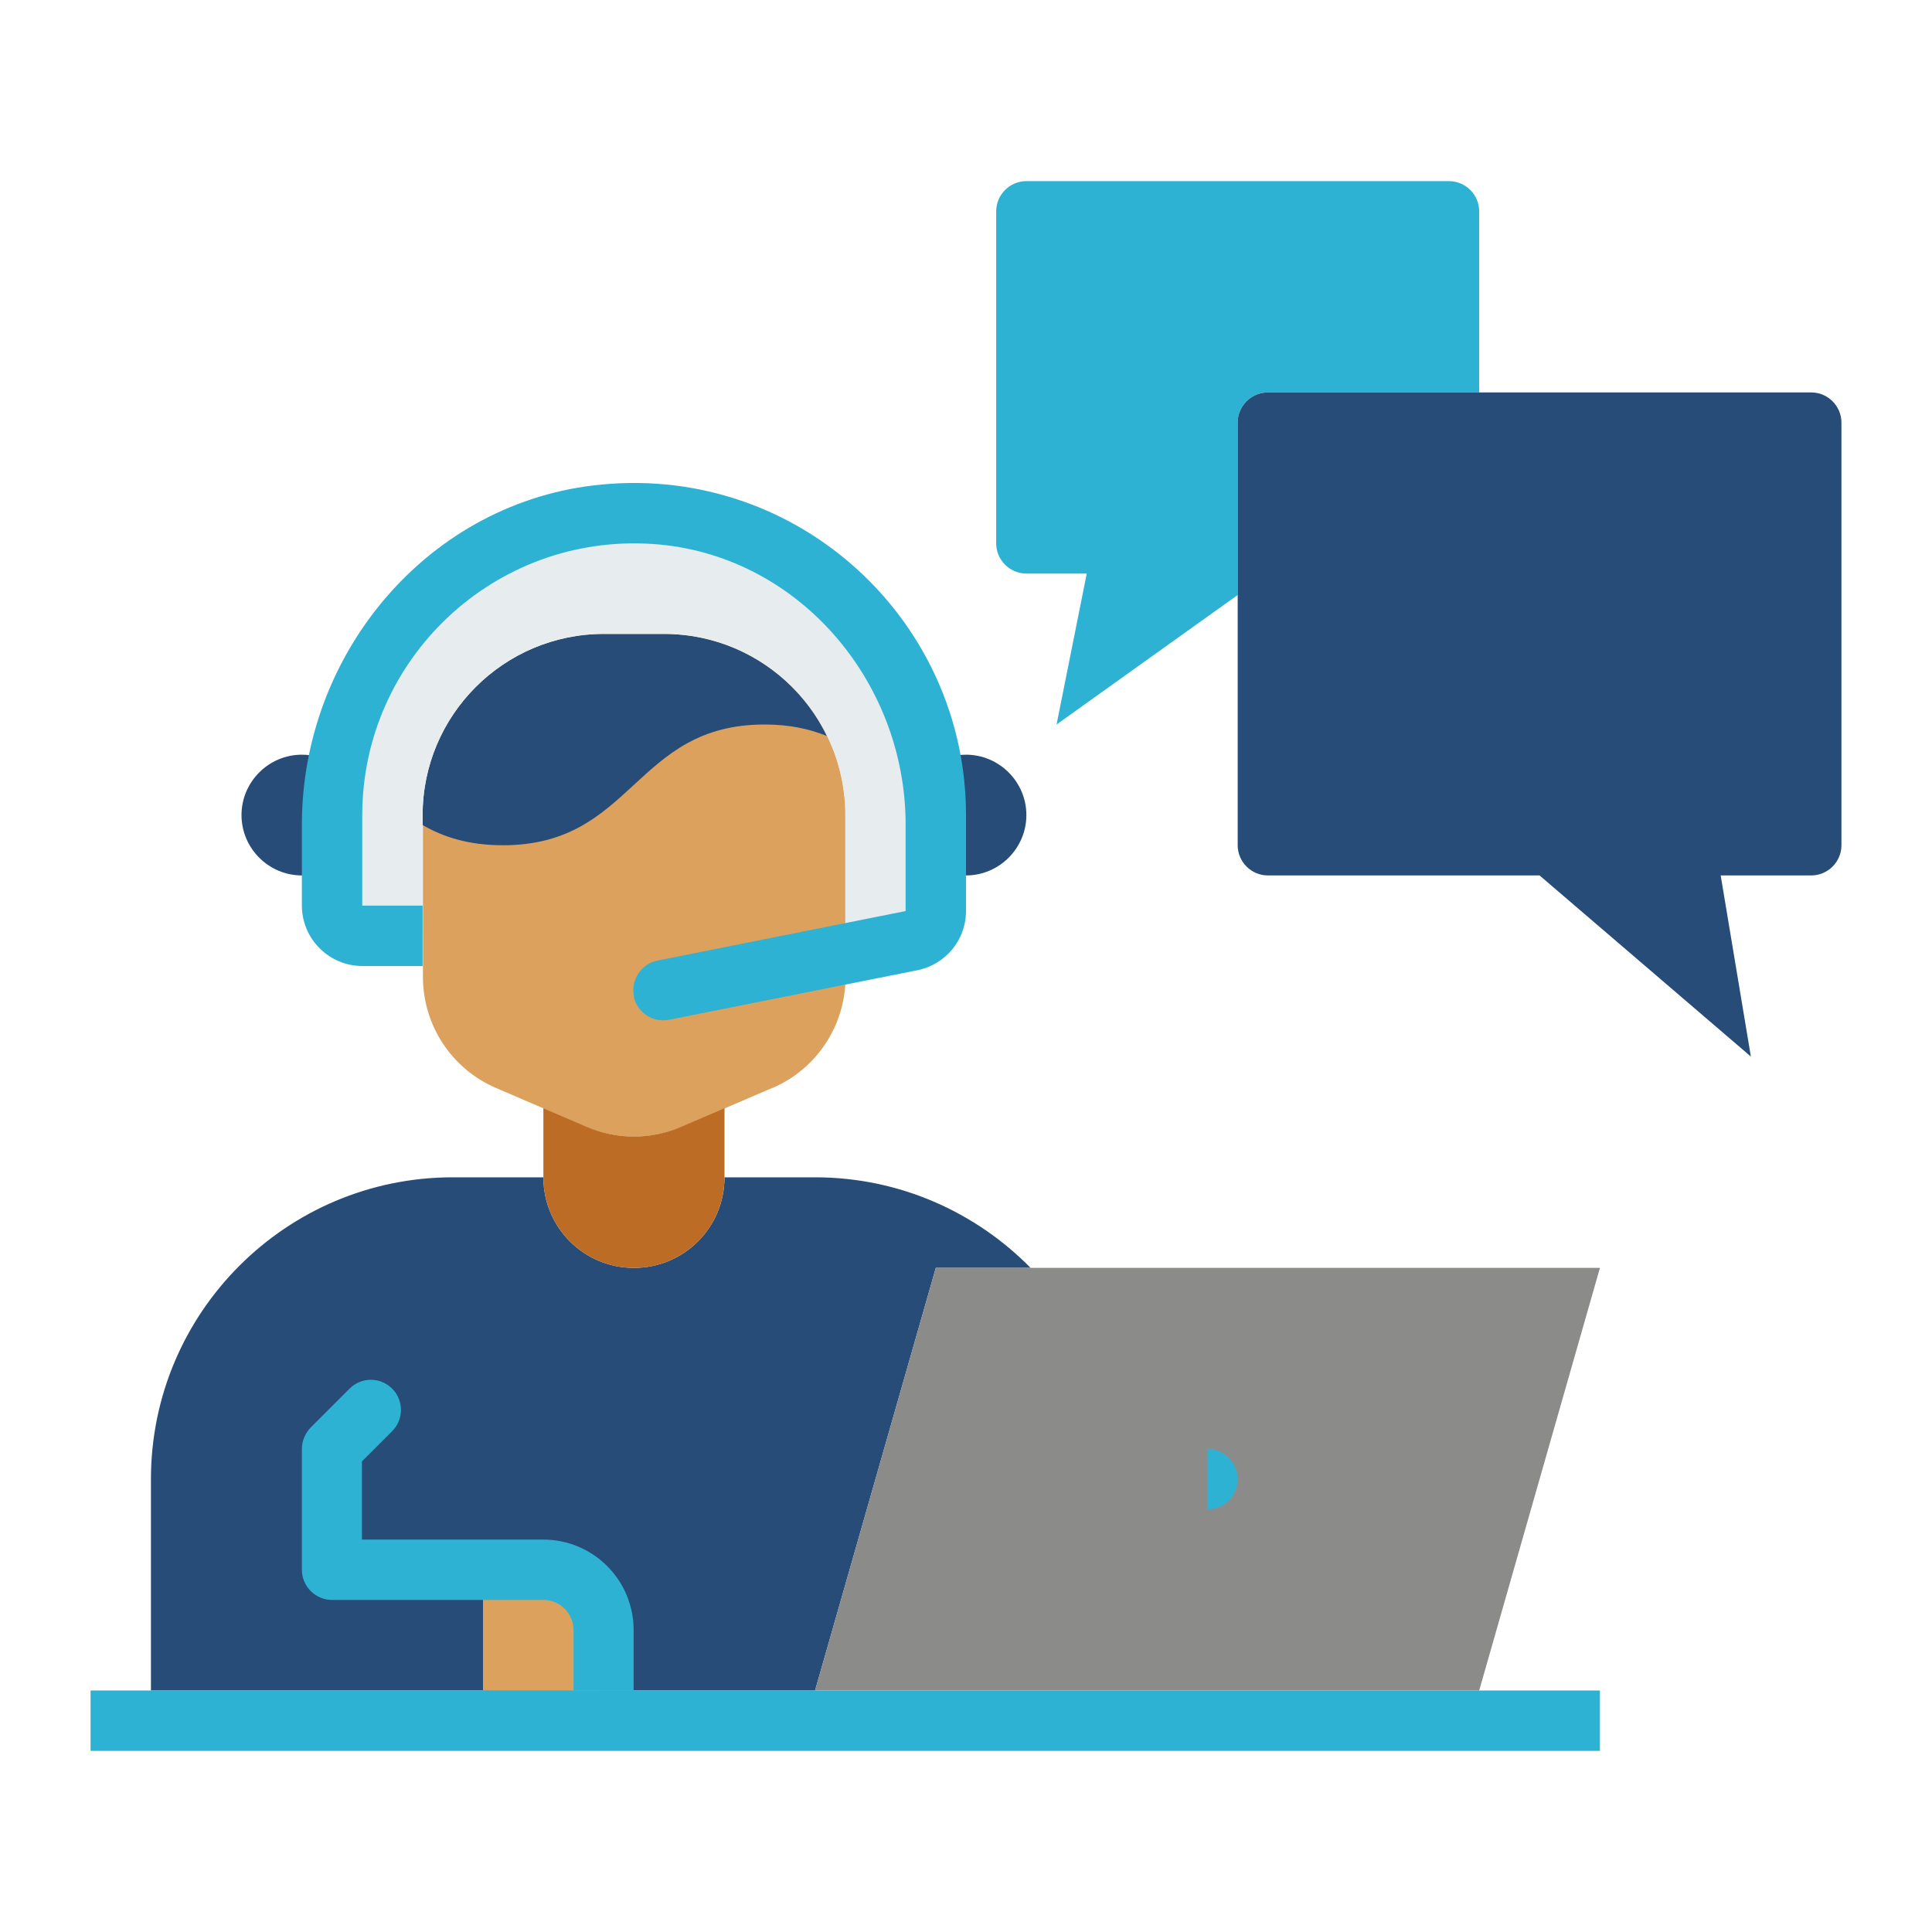
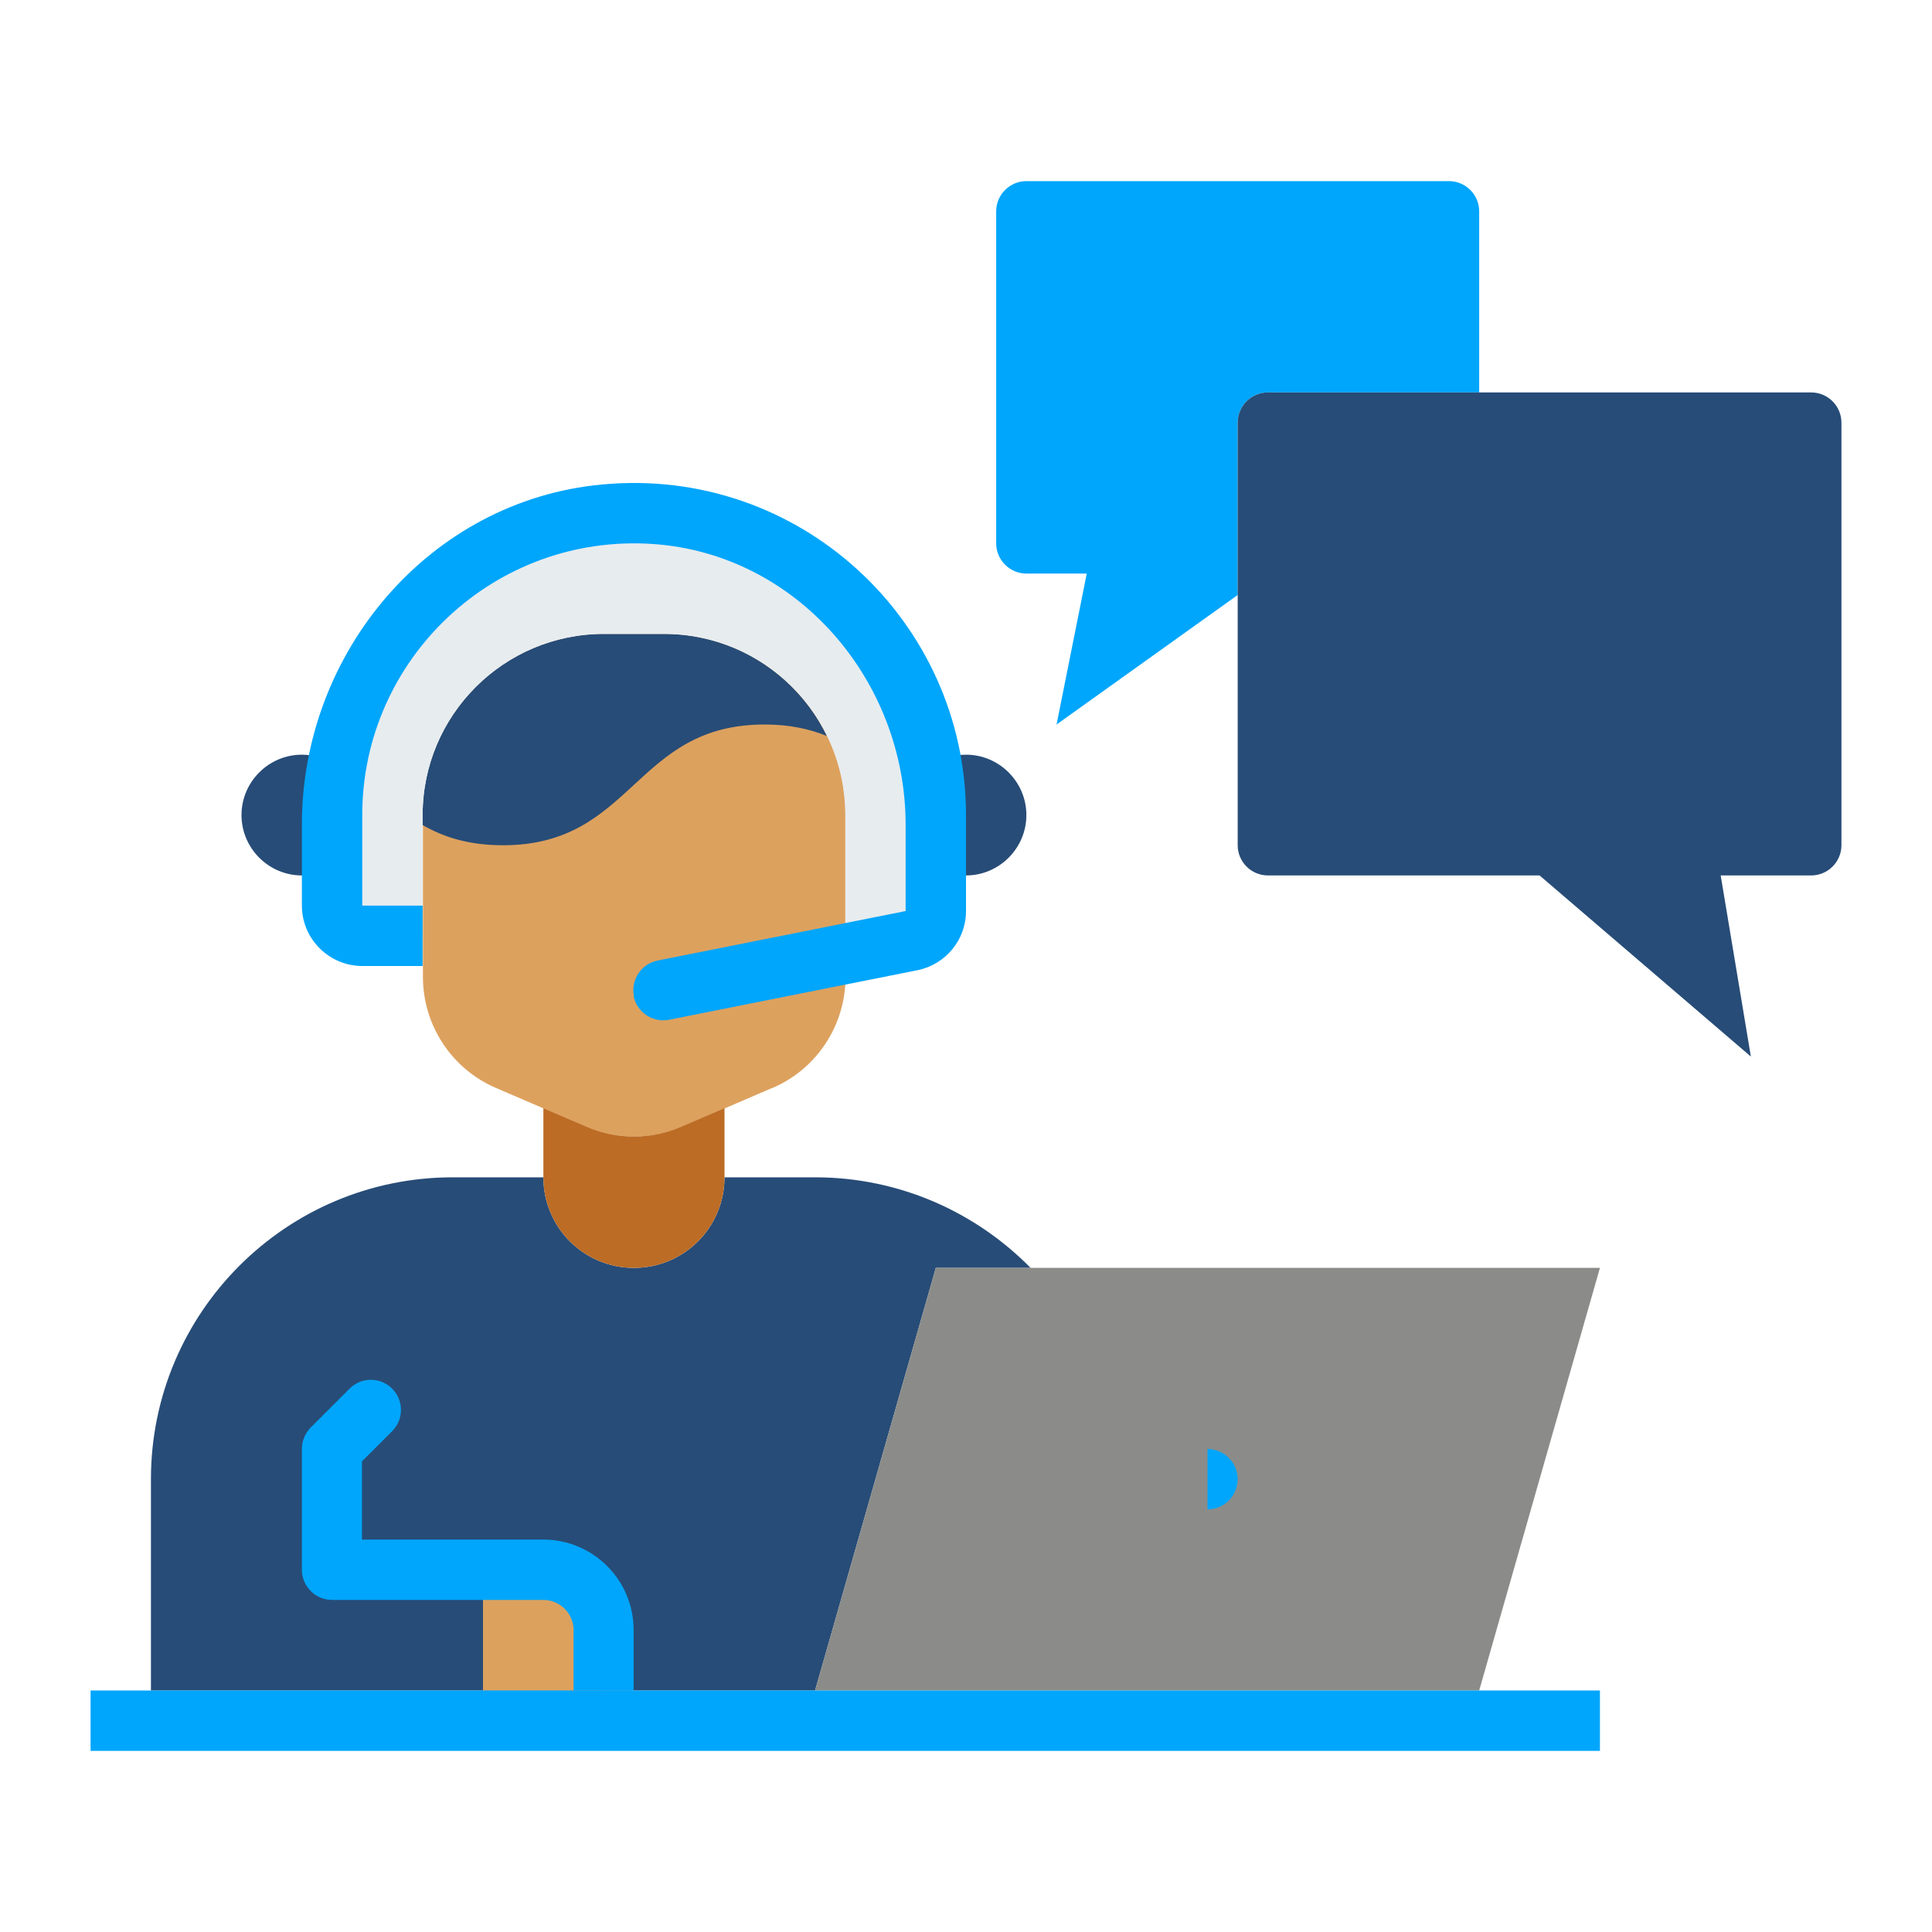
<svg xmlns="http://www.w3.org/2000/svg" width="800px" height="800px" viewBox="0 0 64 64" data-name="Layer 1" id="Layer_1" fill="#000000">
  <g id="SVGRepo_bgCarrier" stroke-width="0" />
  <g id="SVGRepo_tracerCarrier" stroke-linecap="round" stroke-linejoin="round" />
  <g id="SVGRepo_iconCarrier">
    <defs>
-       <style> .cls-1 { fill: #e7ecef; } .cls-2 { fill: #8b8c89; } .cls-3 { fill: #bc6c25; } .cls-4 { fill: #2EB2D3; } .cls-5 { fill: #dda15e; } .cls-6 { fill: #2EB2D3; } .cls-7 { fill: #274c77; } </style>
+       <style> .cls-1 { fill: #e7ecef; } .cls-2 { fill: #8b8c89; } .cls-3 { fill: #bc6c25; } .cls-4 { fill: #00a6fb; } .cls-5 { fill: #dda15e; } .cls-6 { fill: #00a6fb; } .cls-7 { fill: #274c77; } </style>
    </defs>
    <path class="cls-5" d="M25.58,36.04l-3,1.29c-1.01,.43-2.15,.43-3.15,0l-3-1.29c-1.47-.63-2.42-2.08-2.42-3.68v-5.36c0-3.31,2.69-6,6-6h2c3.31,0,6,2.69,6,6v5.36c0,1.6-.95,3.05-2.42,3.68Z" />
    <path class="cls-7" d="M34.14,42c-1.82-1.85-4.35-3-7.14-3h-3c0,1.66-1.34,3-3,3s-3-1.34-3-3h-3c-5.52,0-10,4.48-10,10v7H27l4-14h3.14Z" />
    <path class="cls-5" d="M16,52h2c1.1,0,2,.9,2,2v2h-4v-4h0Z" />
    <path class="cls-7" d="M11,28.73c-.29,.17-.64,.27-1,.27-1.1,0-2-.9-2-2s.9-2,2-2c.42,0,.81,.13,1.14,.36" />
    <path class="cls-7" d="M31,28.73c.29,.17,.64,.27,1,.27,1.1,0,2-.9,2-2s-.9-2-2-2c-.42,0-.81,.13-1.14,.36" />
    <path class="cls-3" d="M18,36.71l1.42,.61c1.01,.44,2.15,.44,3.16,0l1.42-.61v2.29c0,1.66-1.34,3-3,3s-3-1.34-3-3v-2.29Z" />
    <polyline class="cls-2" points="27 56 31 42 53 42 49 56" />
    <path class="cls-7" d="M27.4,24.38h-.01c-.57-.23-1.23-.38-2.06-.38-4.33,0-4.33,4-8.67,4-1.13,0-1.97-.27-2.66-.67v-.33c0-3.31,2.69-6,6-6h2c2.37,0,4.42,1.38,5.39,3.38h.01Z" />
    <path class="cls-1" d="M28,31.6v-4.6c0-3.31-2.69-6-6-6h-2c-3.31,0-6,2.69-6,6v4h-2c-.55,0-1-.45-1-1v-3c0-5.52,4.48-10,10-10,2.76,0,5.26,1.12,7.07,2.93s2.93,4.31,2.93,7.07v3.18c0,.48-.34,.89-.8,.98l-2.2,.44Z" />
    <path class="cls-4" d="M40,48c.55,0,1,.45,1,1s-.45,1-1,1v-2Z" />
    <path class="cls-6" d="M21,33h0c-.11-.54,.24-1.07,.78-1.18l8.22-1.64v-2.86c0-4.79-3.61-8.98-8.38-9.3-5.24-.35-9.62,3.81-9.62,8.98v3h2v2h-2c-1.1,0-2-.9-2-2v-2.68c0-5.72,4.24-10.74,9.94-11.27,6.54-.62,12.06,4.53,12.06,10.95v3.18c0,.95-.67,1.77-1.61,1.96l-8.22,1.64c-.54,.11-1.07-.24-1.18-.78Z" />
    <path class="cls-6" d="M21,56h-2v-2c0-.55-.45-1-1-1h-7c-.55,0-1-.45-1-1v-4c0-.27,.11-.52,.29-.71l1.29-1.29c.39-.39,1.02-.39,1.41,0h0c.39,.39,.39,1.02,0,1.41l-1,1v2.59h6c1.66,0,3,1.34,3,3v2Z" />
    <rect class="cls-4" height="2" width="50" x="3" y="56" />
    <path class="cls-6" d="M41,19.71l-6,4.29,1-5h-2c-.55,0-1-.45-1-1V7c0-.55,.45-1,1-1h14c.55,0,1,.45,1,1v6h-7c-.55,0-1,.45-1,1v5.71Z" />
    <path class="cls-7" d="M61,14v14c0,.55-.45,1-1,1h-3s1,6,1,6l-7-6h-9c-.55,0-1-.45-1-1V14c0-.55,.45-1,1-1h18c.55,0,1,.45,1,1Z" />
  </g>
</svg>
